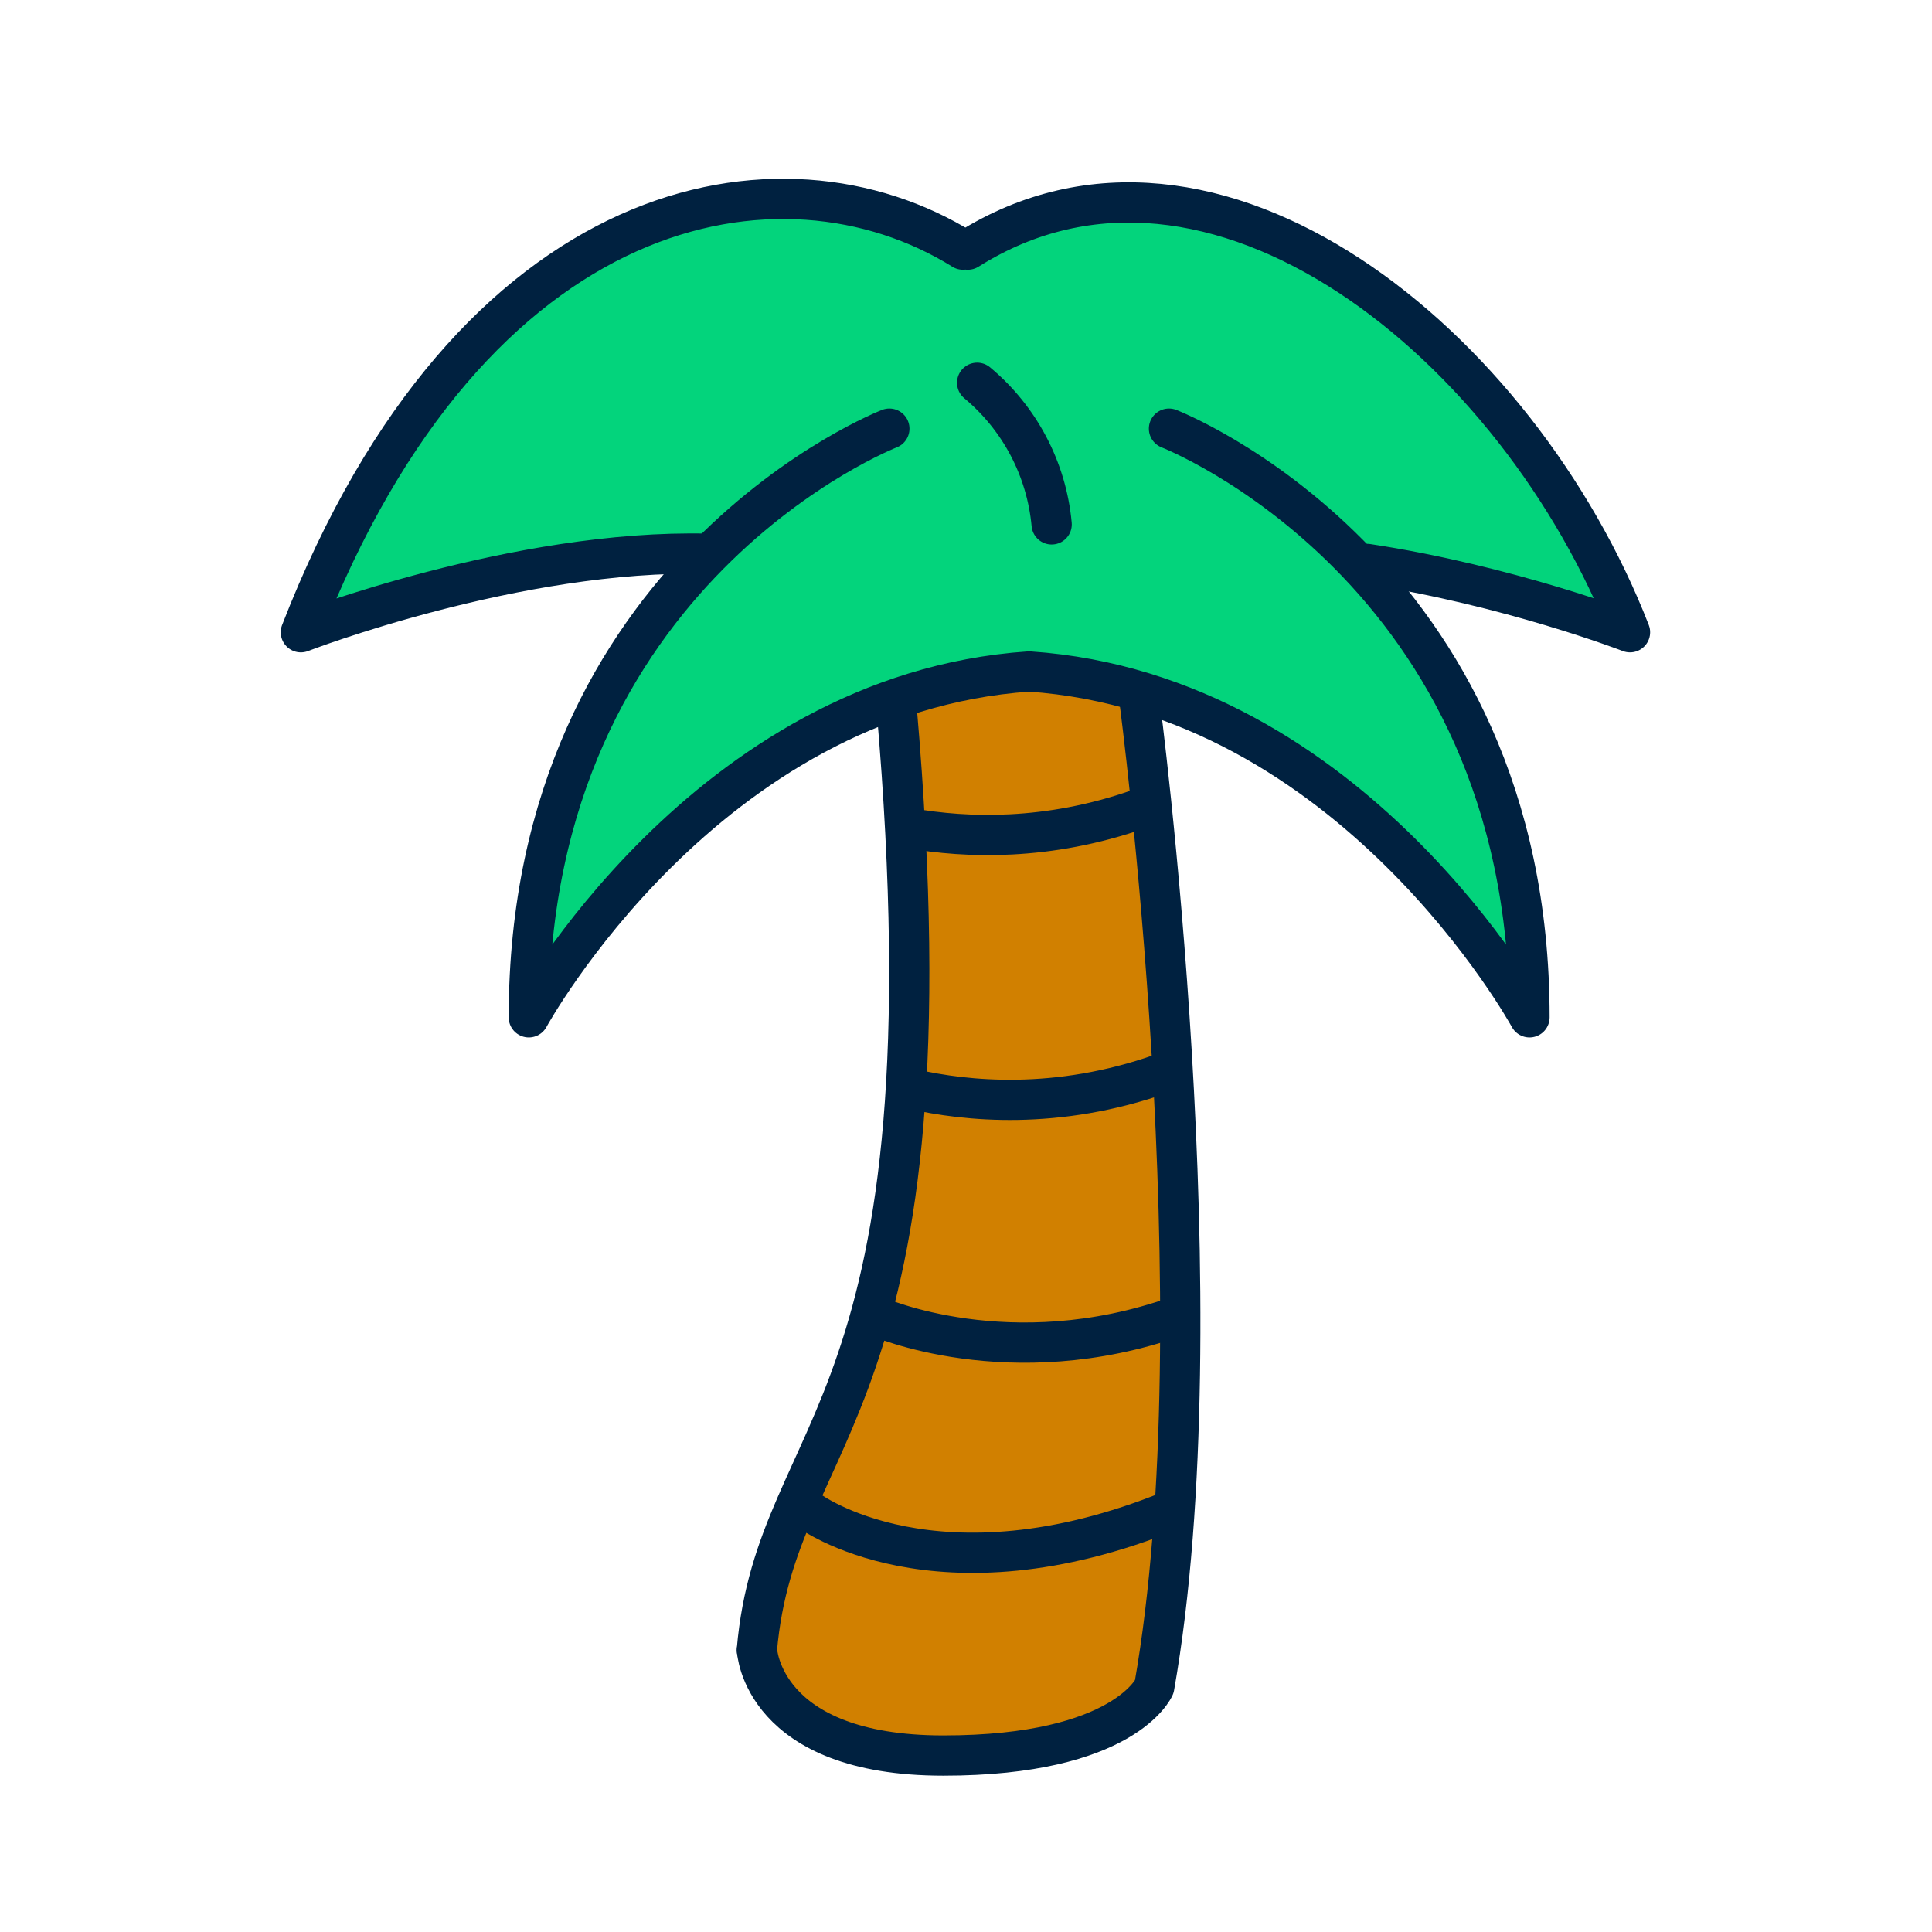
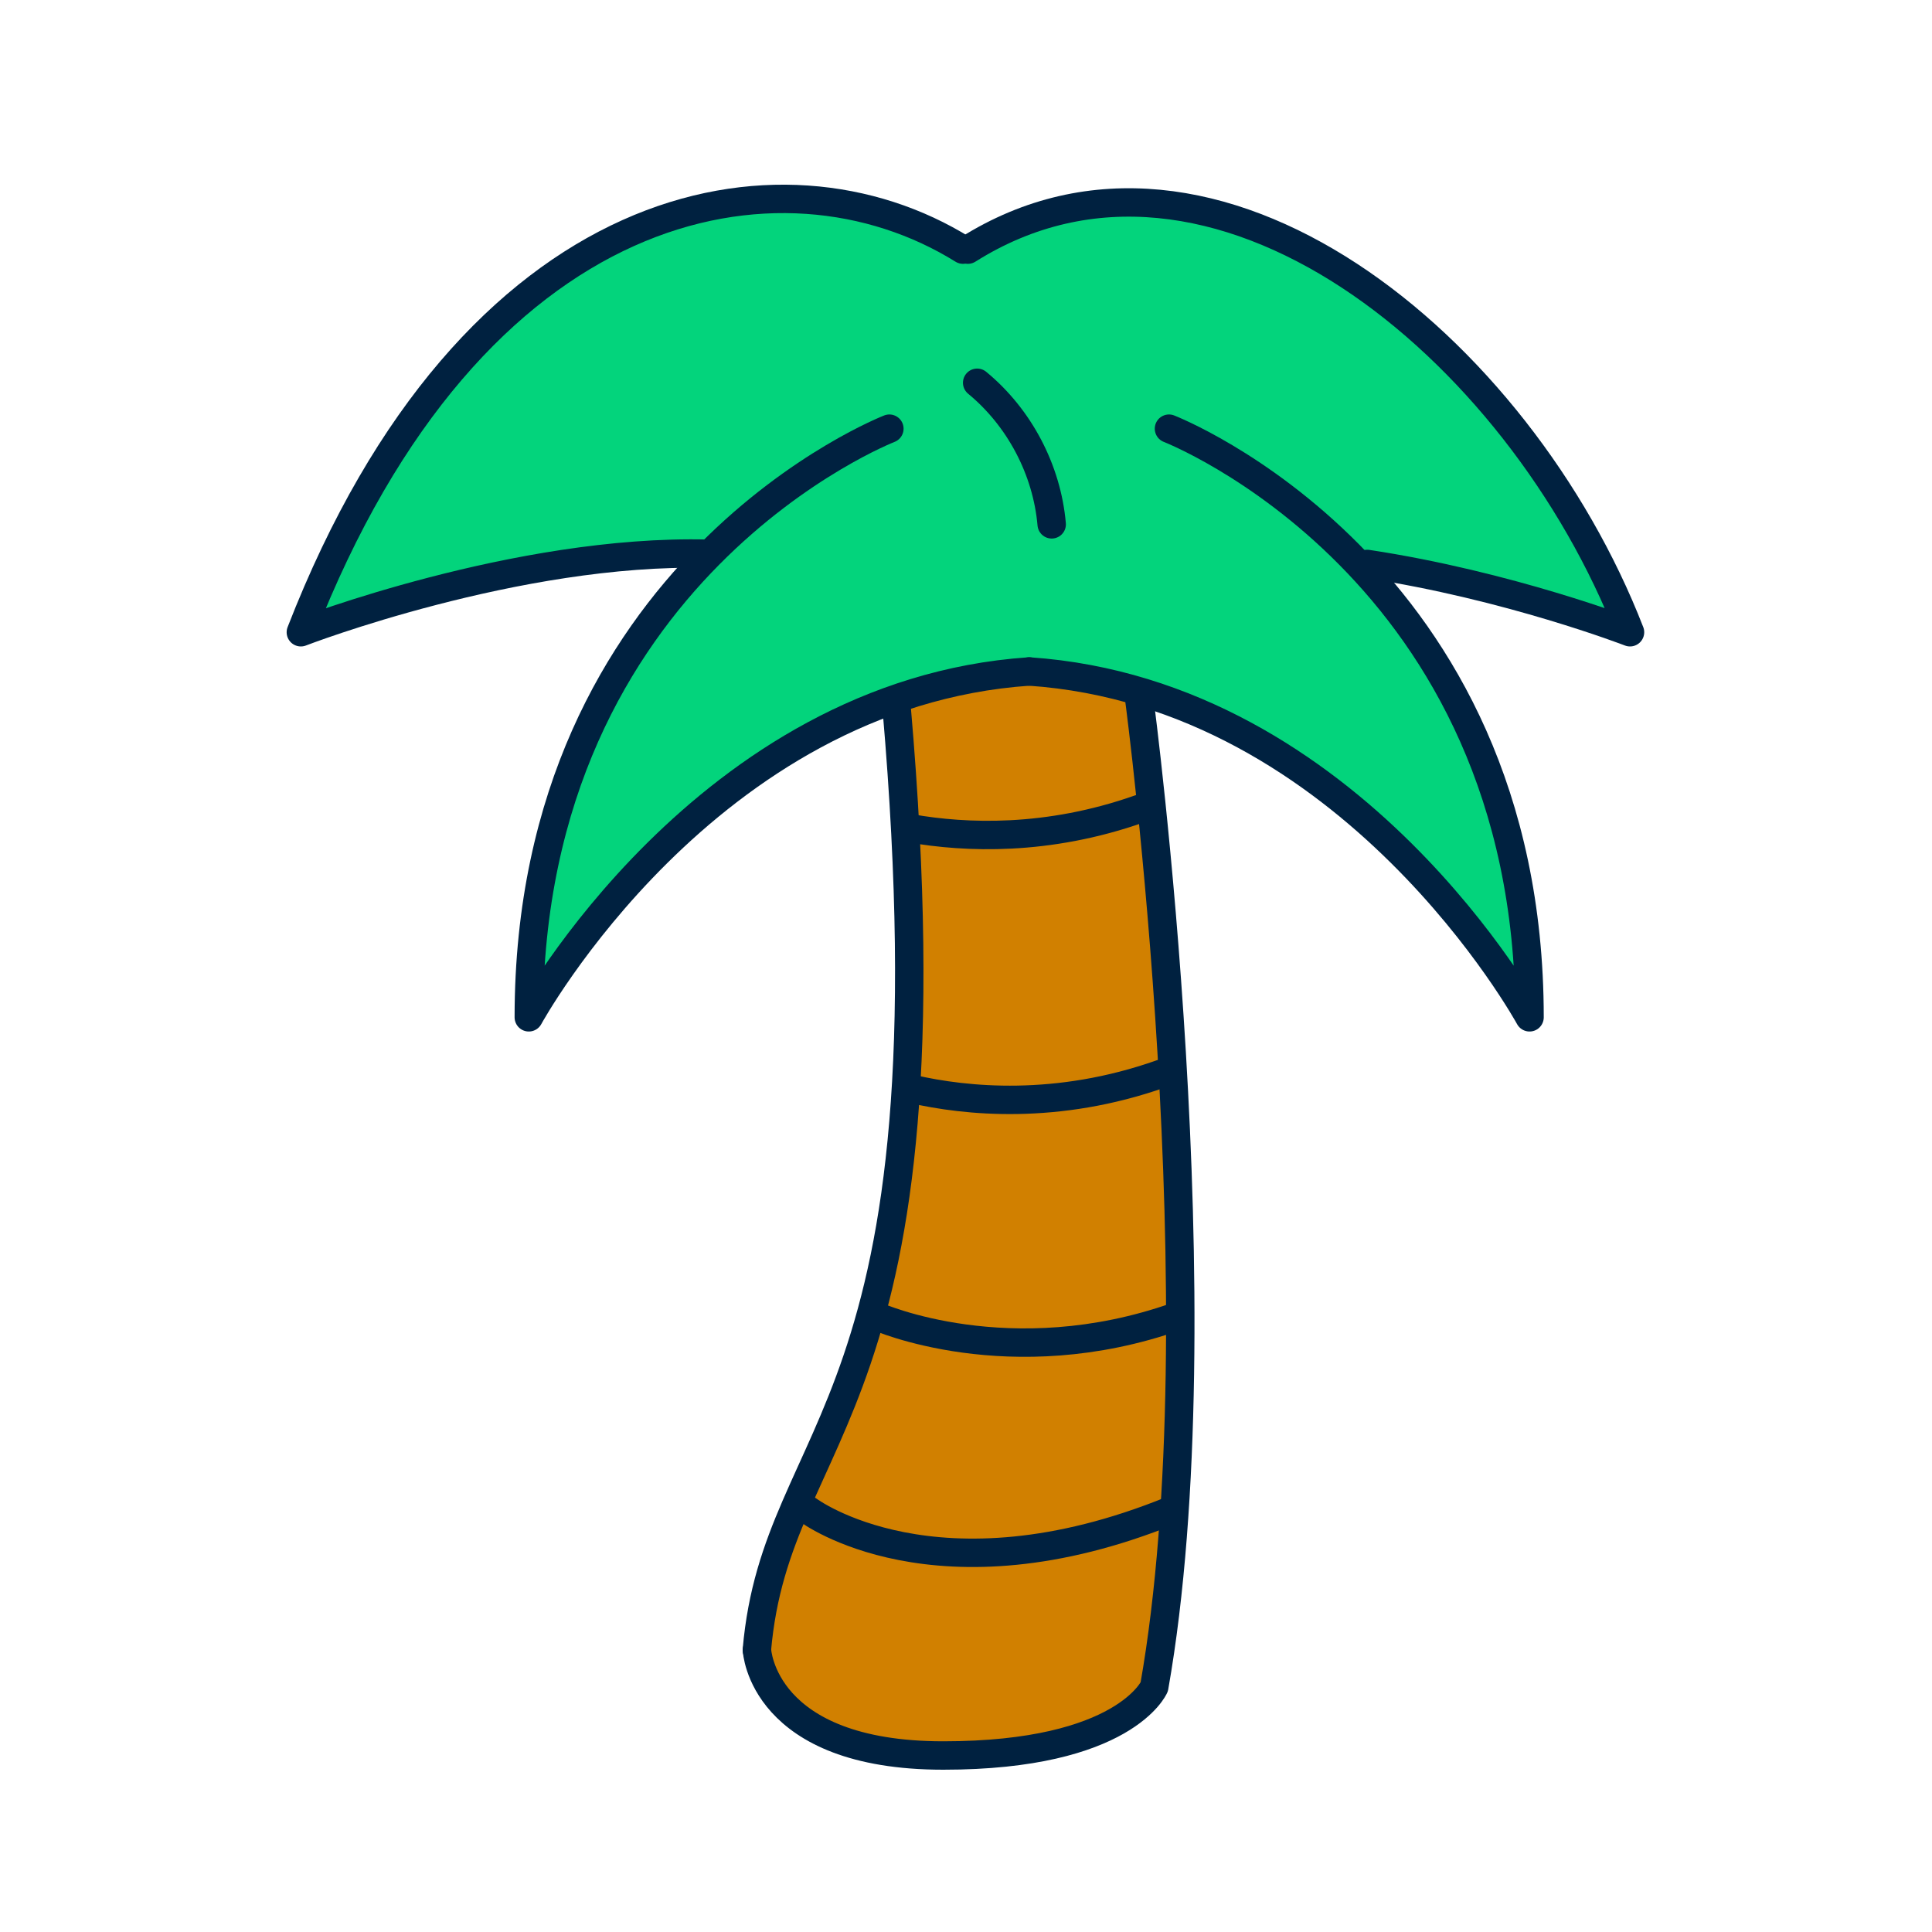
- <svg xmlns="http://www.w3.org/2000/svg" width="48" height="48" fill="none" viewBox="0 0 48 48">
-   <path fill="#d18000" d="M22.468 17.471s1.096 9.78-.276 12.98c-1.372 3.198-3.473 10.054-3.383 10.785 0 0 .824 2.834 5.394 2.377s4.57-1.92 4.57-1.92 1.006-18.737-.639-24.404c0 0-2.102-.73-3.198-.548s-2.468.73-2.468.73" />
-   <path fill="#03d47c" d="M23.749 6.226s-3.017-2.01-7.496-.73c-4.479 1.281-8.134 8.501-8.5 9.78 0 0 7.495-1.554 9.688-1.372 0 0-4.57 5.118-4.204 10.511 0 0 6.305-7.586 12.247-7.859 5.942-.275 12.338 8.41 12.338 8.41s-.366-7.677-3.93-10.969l6.49 1.645s-3.2-9.322-11.61-10.512c0 0-2.468-.366-5.027 1.096z" />
-   <path stroke="#002140" stroke-linecap="round" stroke-linejoin="round" d="M22.277 17.598c1.524 17.61-2.986 17.732-3.473 23.398" />
-   <path stroke="#002140" stroke-linecap="round" stroke-linejoin="round" d="M22.096 10.65s-8.958 3.474-8.958 14.625c0 0 4.388-8.044 12.429-8.592m3.476-6.033S38 14.124 38 25.275c0 0-4.388-8.044-12.43-8.592" />
-   <path stroke="#002140" stroke-linecap="round" stroke-linejoin="round" d="M18.807 40.996s.121 2.62 4.63 2.62 5.24-1.706 5.24-1.706c1.645-9.321-.366-24.494-.366-24.494M23.925 6.202c-4.51-2.805-12.187-1.463-16.45 9.506 0 0 5.362-2.072 10.114-1.95m6.457-7.556c6.094-3.84 13.685 2.388 16.451 9.506 0 0-3.016-1.165-6.528-1.697M24.277 9.51a5.2 5.2 0 0 1 1.851 3.518" />
-   <path stroke="#002140" stroke-linecap="round" stroke-linejoin="round" d="M20.085 37.522s3.168 2.377 9.019 0m-7.311-4.815s3.289 1.463 7.435 0m-6.559-5.65c1.325.303 3.59.537 6.19-.383m-6.226-6.093c1.358.237 3.388.322 5.677-.485" />
+ <svg xmlns="http://www.w3.org/2000/svg" id="Layer_1" version="1.1" viewBox="0 0 68 68">
+   <defs>
+     <style>
+       .st0 {
+         fill: #d18000;
+       }
+ 
+       .st1 {
+         fill: #03d47c;
+       }
+ 
+       .st2 {
+         fill: none;
+         stroke: #002140;
+         stroke-linecap: round;
+         stroke-linejoin: round;
+         stroke-width: 1px;
+       }
+     </style>
+   </defs>
+   <path class="st0" d="M31.829,24.751s1.553,13.854-.39,18.388c-1.943,4.531-4.921,14.244-4.792,15.278,0,0,1.167,4.016,7.641,3.368,6.474-.648,6.474-2.72,6.474-2.72,0,0,1.424-26.544-.905-34.572,0,0-2.978-1.034-4.531-.777-1.553.258-3.496,1.034-3.496,1.034h0Z" />
+   <path class="st1" d="M33.644,8.821s-4.273-2.849-10.618-1.034c-6.345,1.815-11.524,12.043-12.043,13.854,0,0,10.618-2.201,13.725-1.943,0,0-6.474,7.251-5.955,14.892,0,0,8.933-10.747,17.35-11.134,8.417-.39,17.479,11.914,17.479,11.914,0,0-.519-10.876-5.569-15.539l9.194,2.33s-4.531-13.206-16.445-14.892c0,0-3.497-.519-7.122,1.553h.004Z" />
+   <path class="st2" d="M31.56,24.93c2.158,24.948-4.23,25.12-4.921,33.147" />
+   <path class="st2" d="M31.303,15.088s-12.691,4.921-12.691,20.718c0,0,6.217-11.395,17.608-12.172" />
+   <path class="st2" d="M41.144,15.088s12.691,4.921,12.691,20.718c0,0-6.217-11.395-17.608-12.172" />
+   <path class="st2" d="M26.643,58.077s.172,3.711,6.56,3.711,7.423-2.416,7.423-2.416c2.33-13.206-.519-34.7-.519-34.7" />
+   <path class="st2" d="M33.894,8.786c-6.388-3.973-17.264-2.072-23.305,13.467,0,0,7.598-2.935,14.33-2.763" />
+   <path class="st2" d="M34.066,8.786c8.632-5.44,19.387,3.383,23.305,13.467,0,0-4.273-1.651-9.249-2.404" />
+   <path class="st2" d="M34.393,13.472c1.487,1.225,2.455,3.063,2.623,4.983" />
+   <path class="st2" d="M28.454,53.157s4.488,3.368,12.777,0" />
+   <path class="st2" d="M30.874,46.335s4.66,2.072,10.533,0" />
+   <path class="st2" d="M32.114,38.331c1.877.429,5.085.761,8.769-.542" />
+   <path class="st2" d="M32.063,29.157c1.924.336,4.8.456,8.043-.687" />
</svg>
